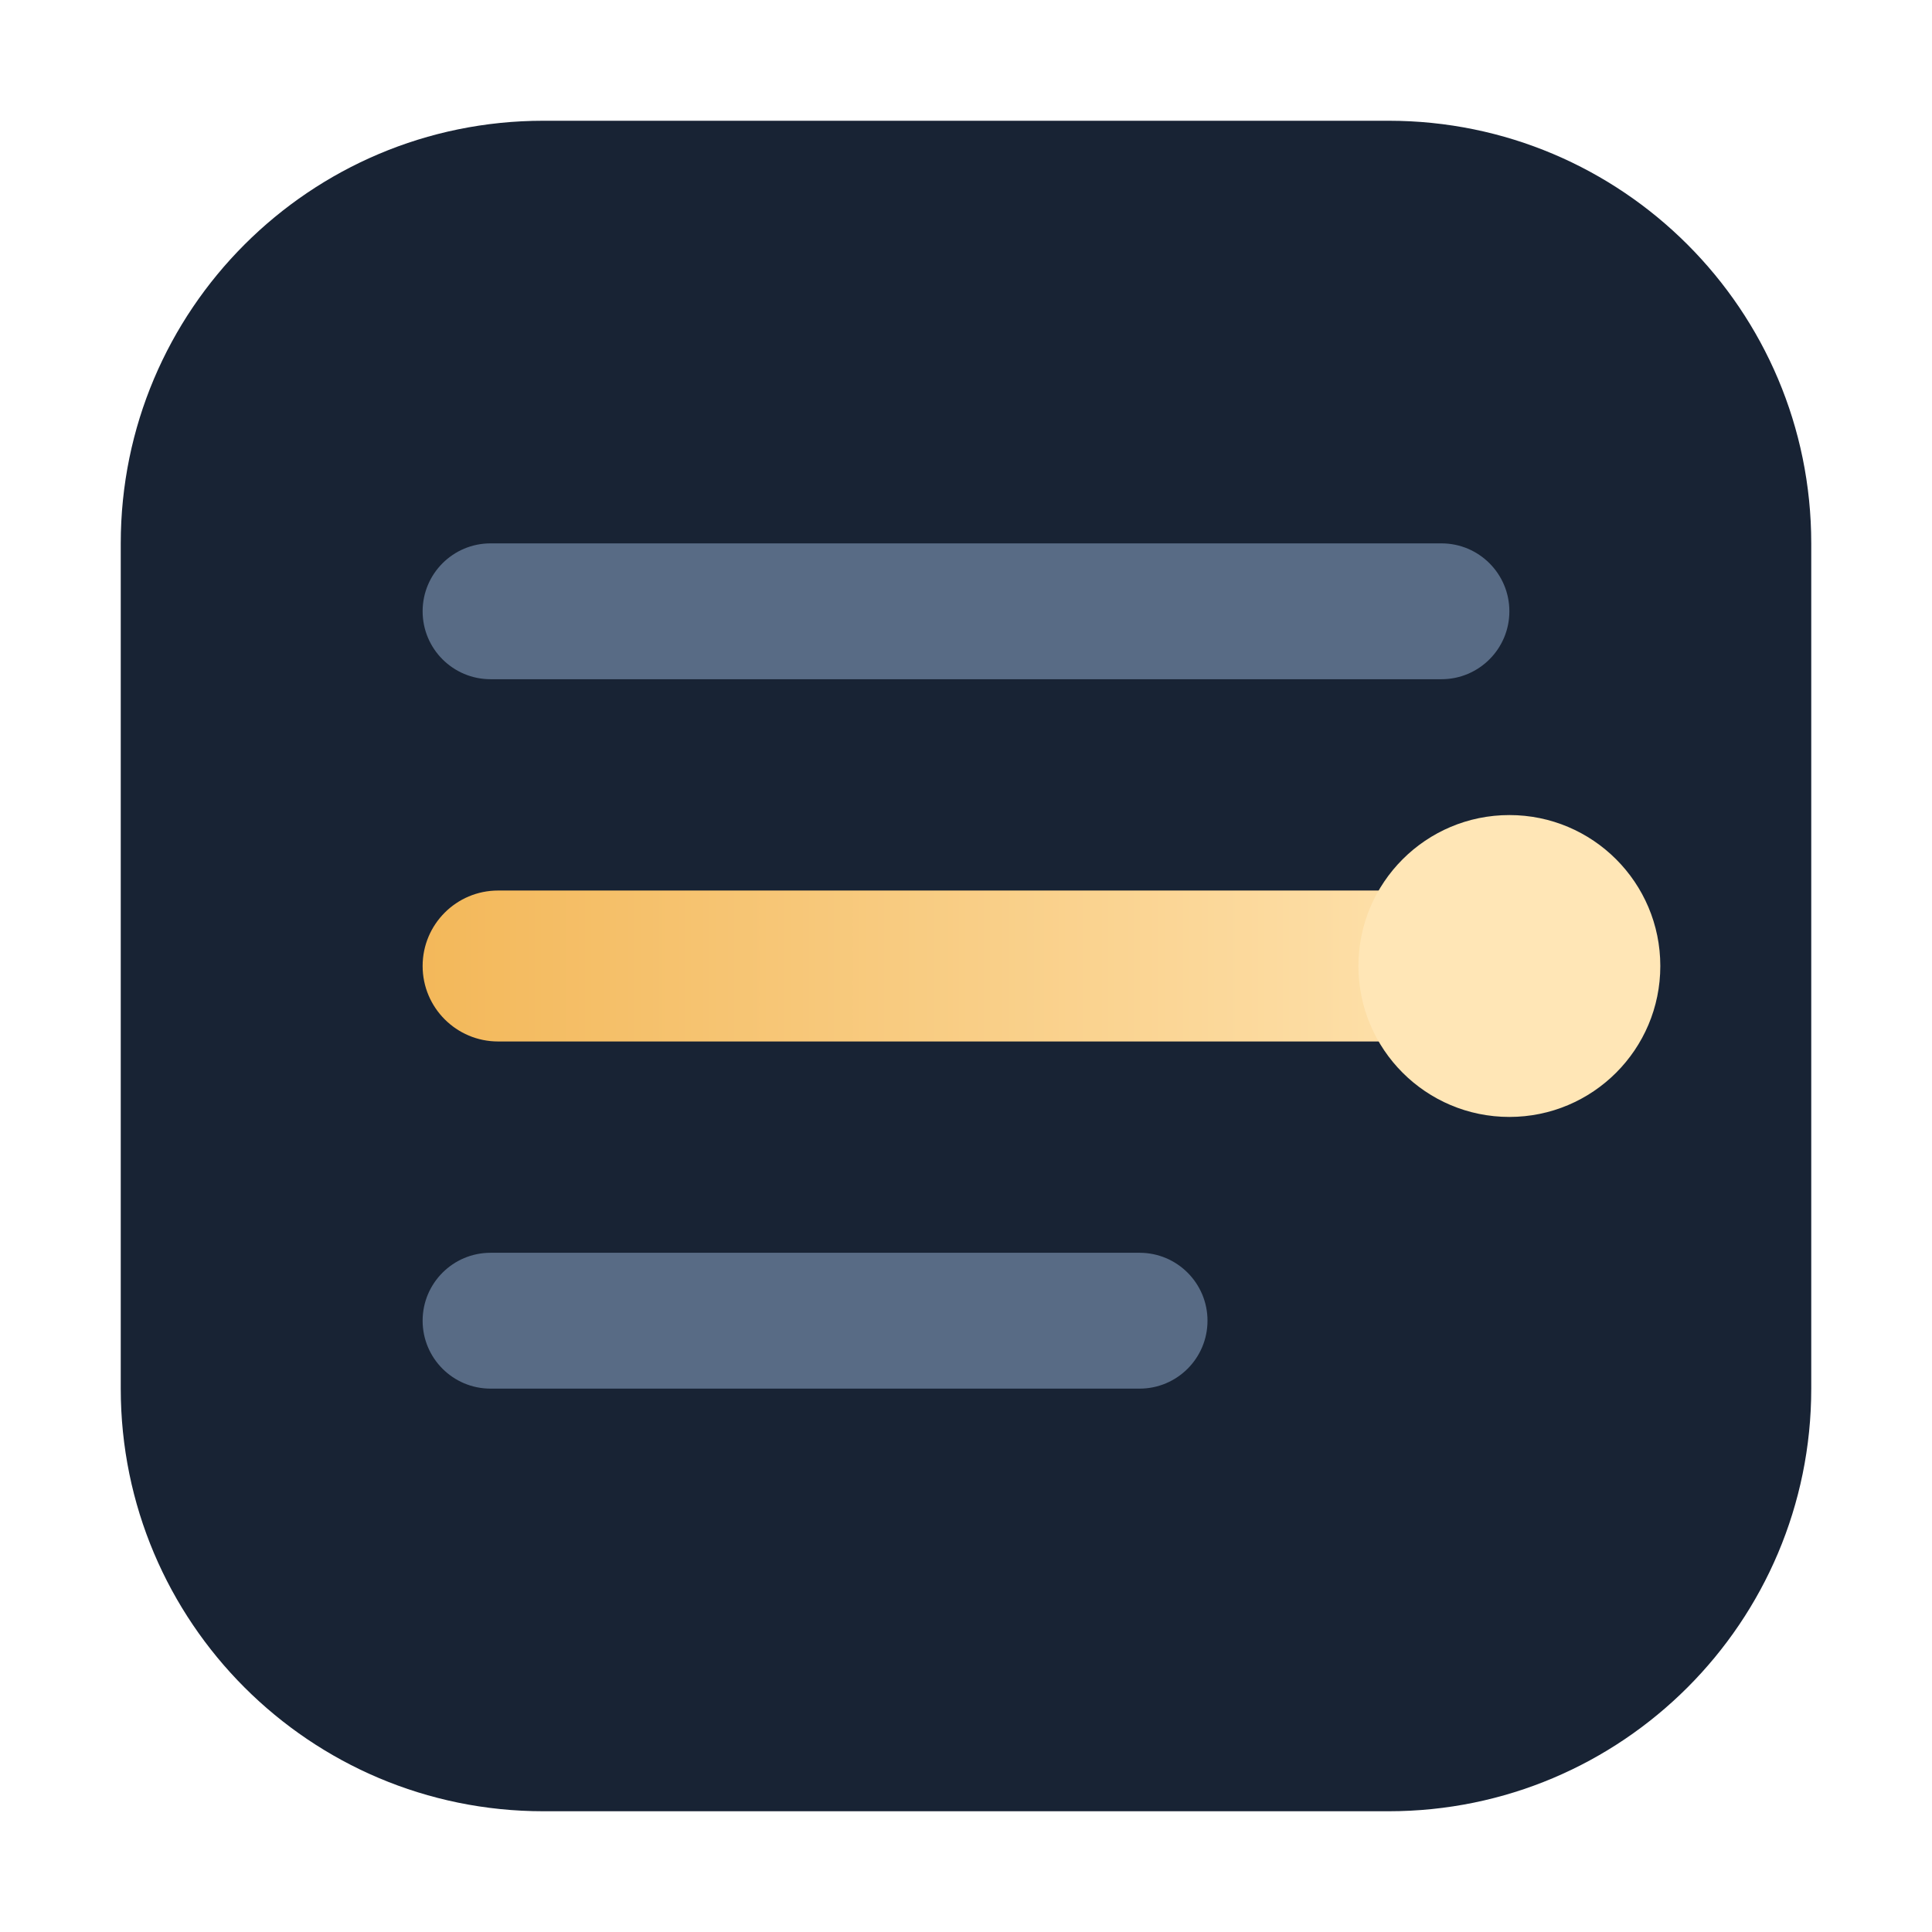
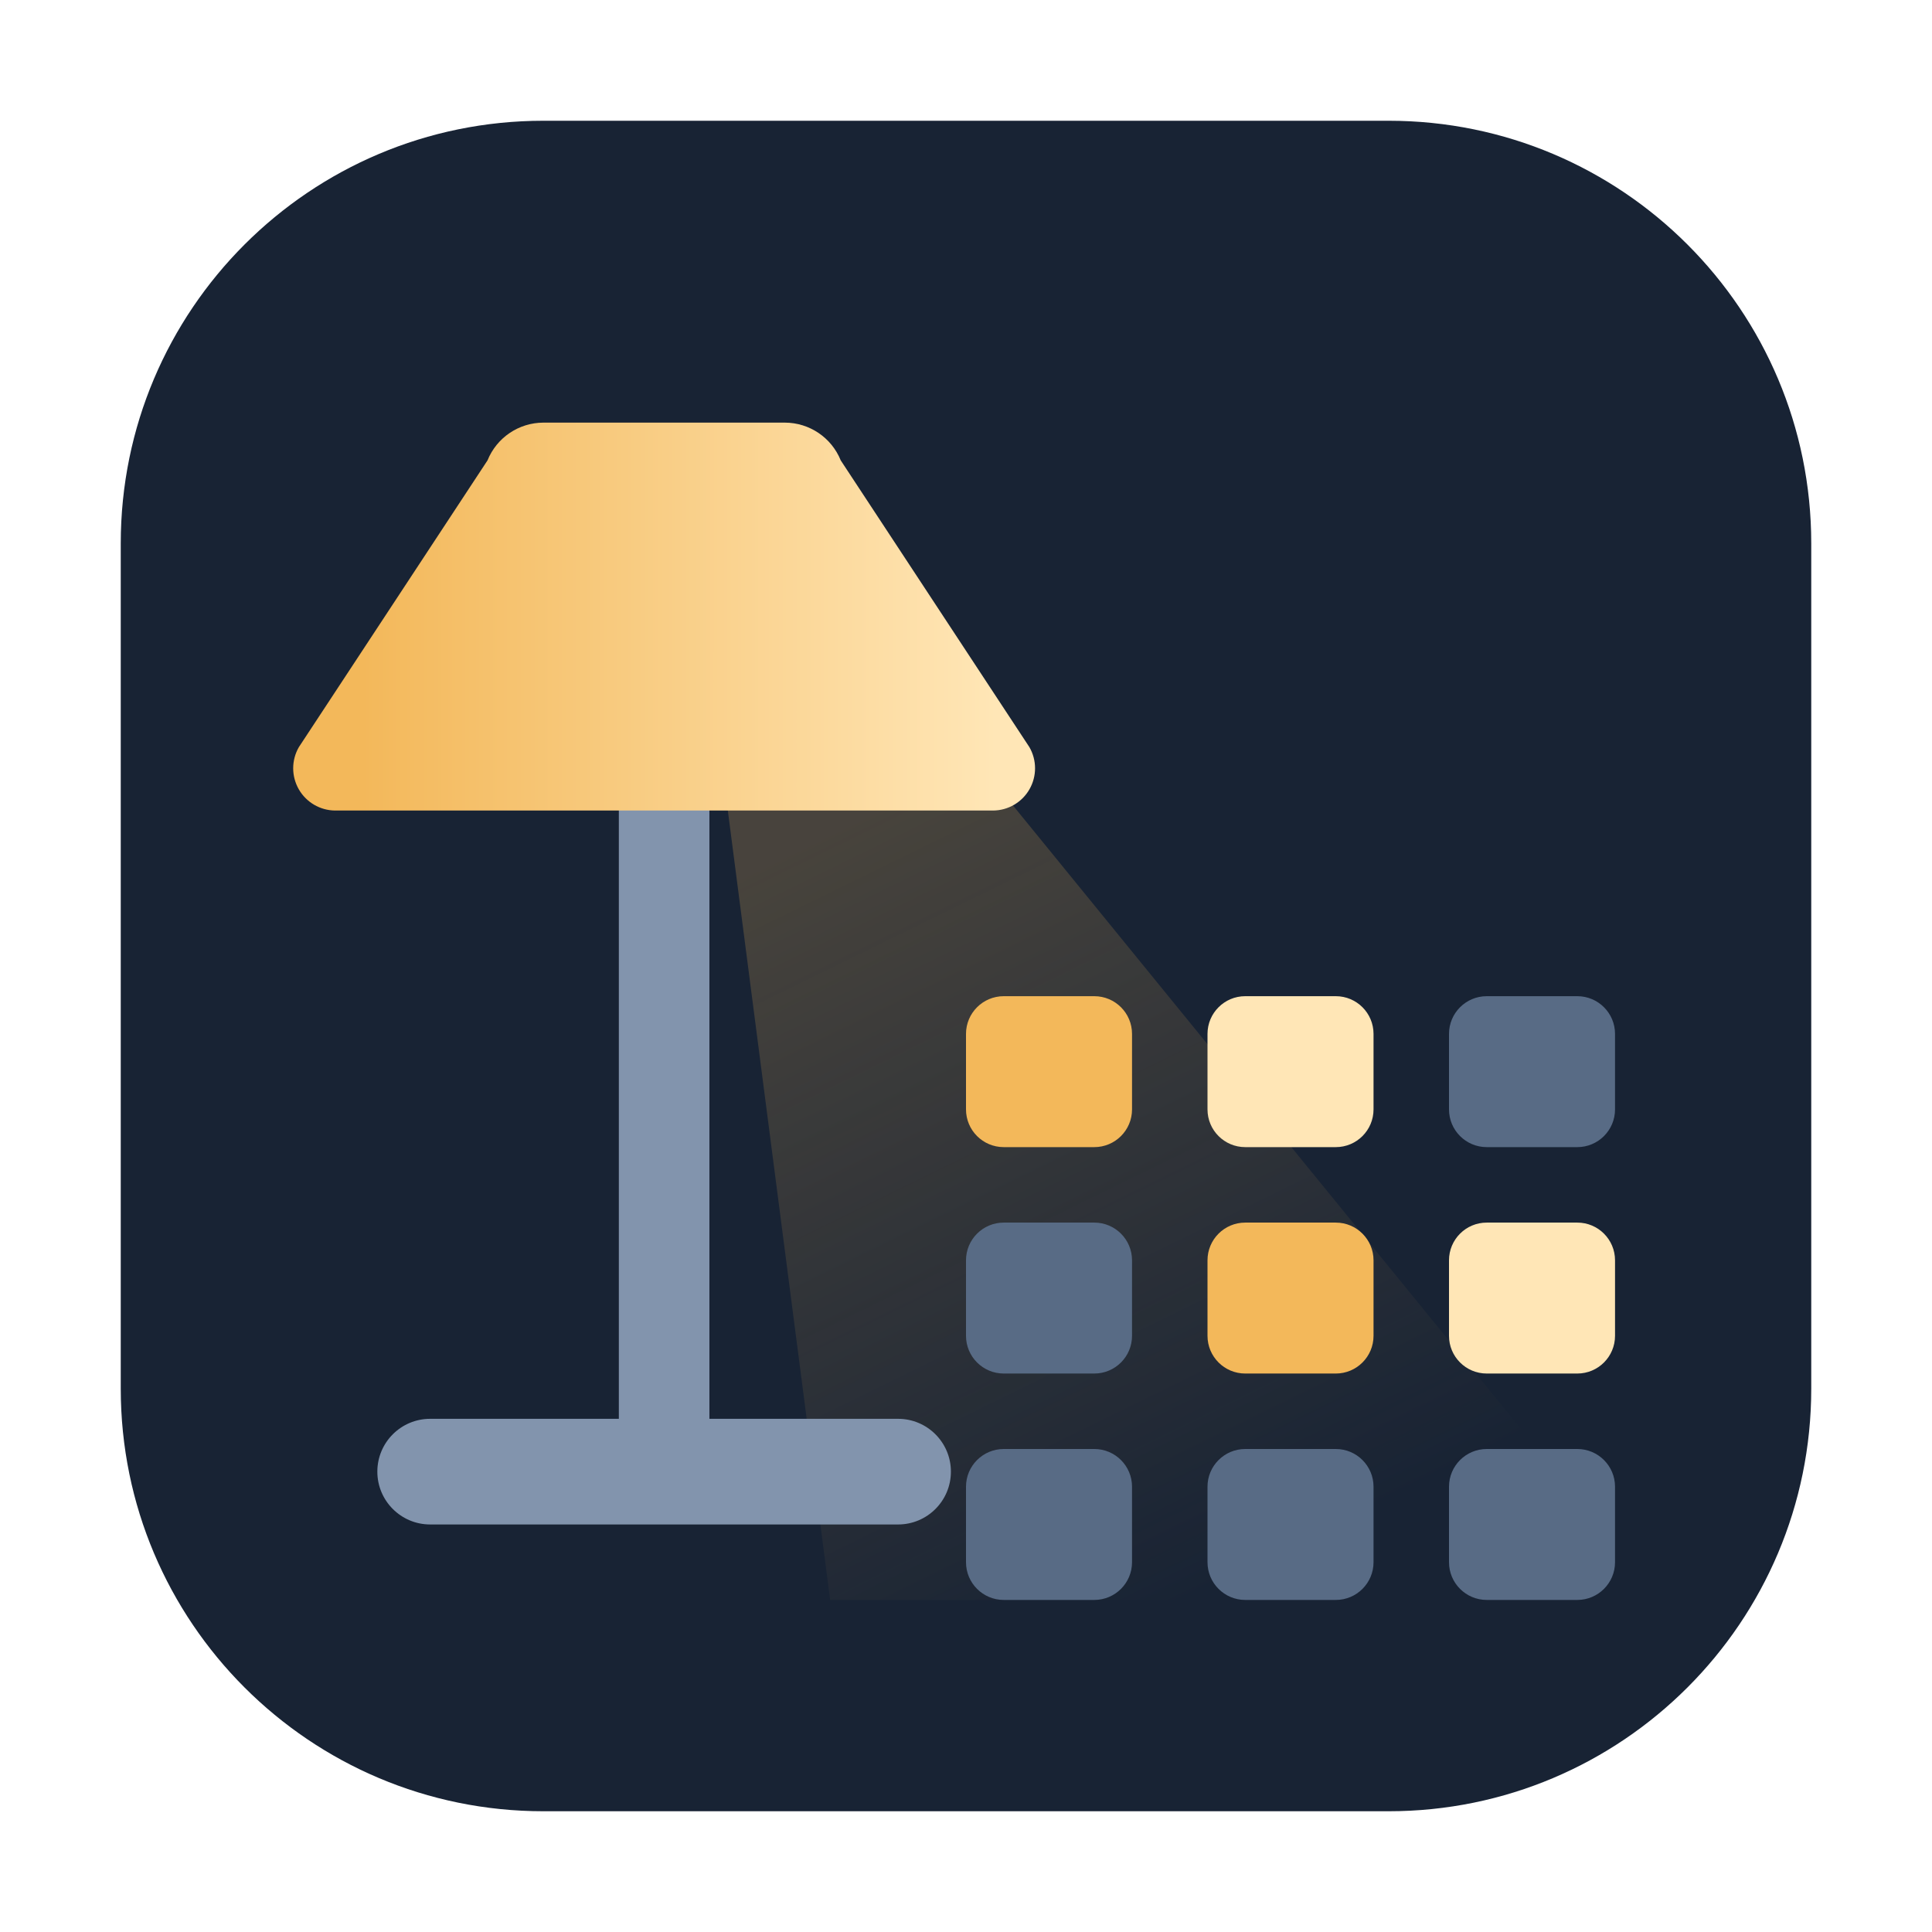
- <svg xmlns="http://www.w3.org/2000/svg" width="128" height="128" viewBox="0 0 128 128" role="img" aria-labelledby="title">
+ <svg xmlns="http://www.w3.org/2000/svg" width="128" height="128" viewBox="0 0 128 128" role="img" aria-labelledby="tablelamp-title tablelamp-description">
  <defs>
-     <linearGradient id="light" x1="28" y1="64" x2="104" y2="64" gradientUnits="userSpaceOnUse">
+     <linearGradient id="tablelamp-shade" x1="24" y1="40" x2="66" y2="40" gradientUnits="userSpaceOnUse">
      <stop stop-color="#F3B85A" />
      <stop offset="1" stop-color="#FFE6B6" />
    </linearGradient>
+     <linearGradient id="tablelamp-light" x1="58" y1="53" x2="83" y2="104" gradientUnits="userSpaceOnUse">
+       <stop stop-color="#F3B85A" stop-opacity=".22" />
+       <stop offset="1" stop-color="#F3B85A" stop-opacity="0" />
+     </linearGradient>
  </defs>
  <rect x="8" y="8" width="112" height="112" rx="28" fill="#182334" />
-   <rect x="28" y="36" width="72" height="9" rx="4.5" fill="#586B85" />
-   <rect x="28" y="59" width="72" height="10" rx="5" fill="url(#light)" />
-   <rect x="28" y="83" width="52" height="9" rx="4.5" fill="#586B85" />
-   <circle cx="100" cy="64" r="10" fill="#FFE6B6" />
+   <path d="M48 52h18l44 54H55Z" fill="url(#tablelamp-light)" />
+   <path d="M44 49v46" fill="none" stroke="#8294AD" stroke-width="6" stroke-linecap="round" />
+   <rect x="25" y="94" width="38" height="7" rx="3.5" fill="#8294AD" />
+   <path d="M36 28h16a4 4 0 0 1 3.7 2.5l12.5 19a2.8 2.8 0 0 1-2.4 4.2H22.2a2.8 2.8 0 0 1-2.4-4.2l12.5-19A4 4 0 0 1 36 28Z" fill="url(#tablelamp-shade)" />
+   <g>
+     <rect x="64" y="66" width="11" height="10" rx="2.5" fill="#F3B85A" />
+     <rect x="80" y="66" width="11" height="10" rx="2.5" fill="#FFE6B6" />
+     <rect x="96" y="66" width="11" height="10" rx="2.5" fill="#586B85" />
+     <rect x="64" y="81" width="11" height="10" rx="2.5" fill="#586B85" />
+     <rect x="80" y="81" width="11" height="10" rx="2.5" fill="#F3B85A" />
+     <rect x="96" y="81" width="11" height="10" rx="2.5" fill="#FFE6B6" />
+     <rect x="64" y="96" width="11" height="10" rx="2.5" fill="#586B85" />
+     <rect x="80" y="96" width="11" height="10" rx="2.5" fill="#586B85" />
+     <rect x="96" y="96" width="11" height="10" rx="2.5" fill="#586B85" />
+   </g>
</svg>
